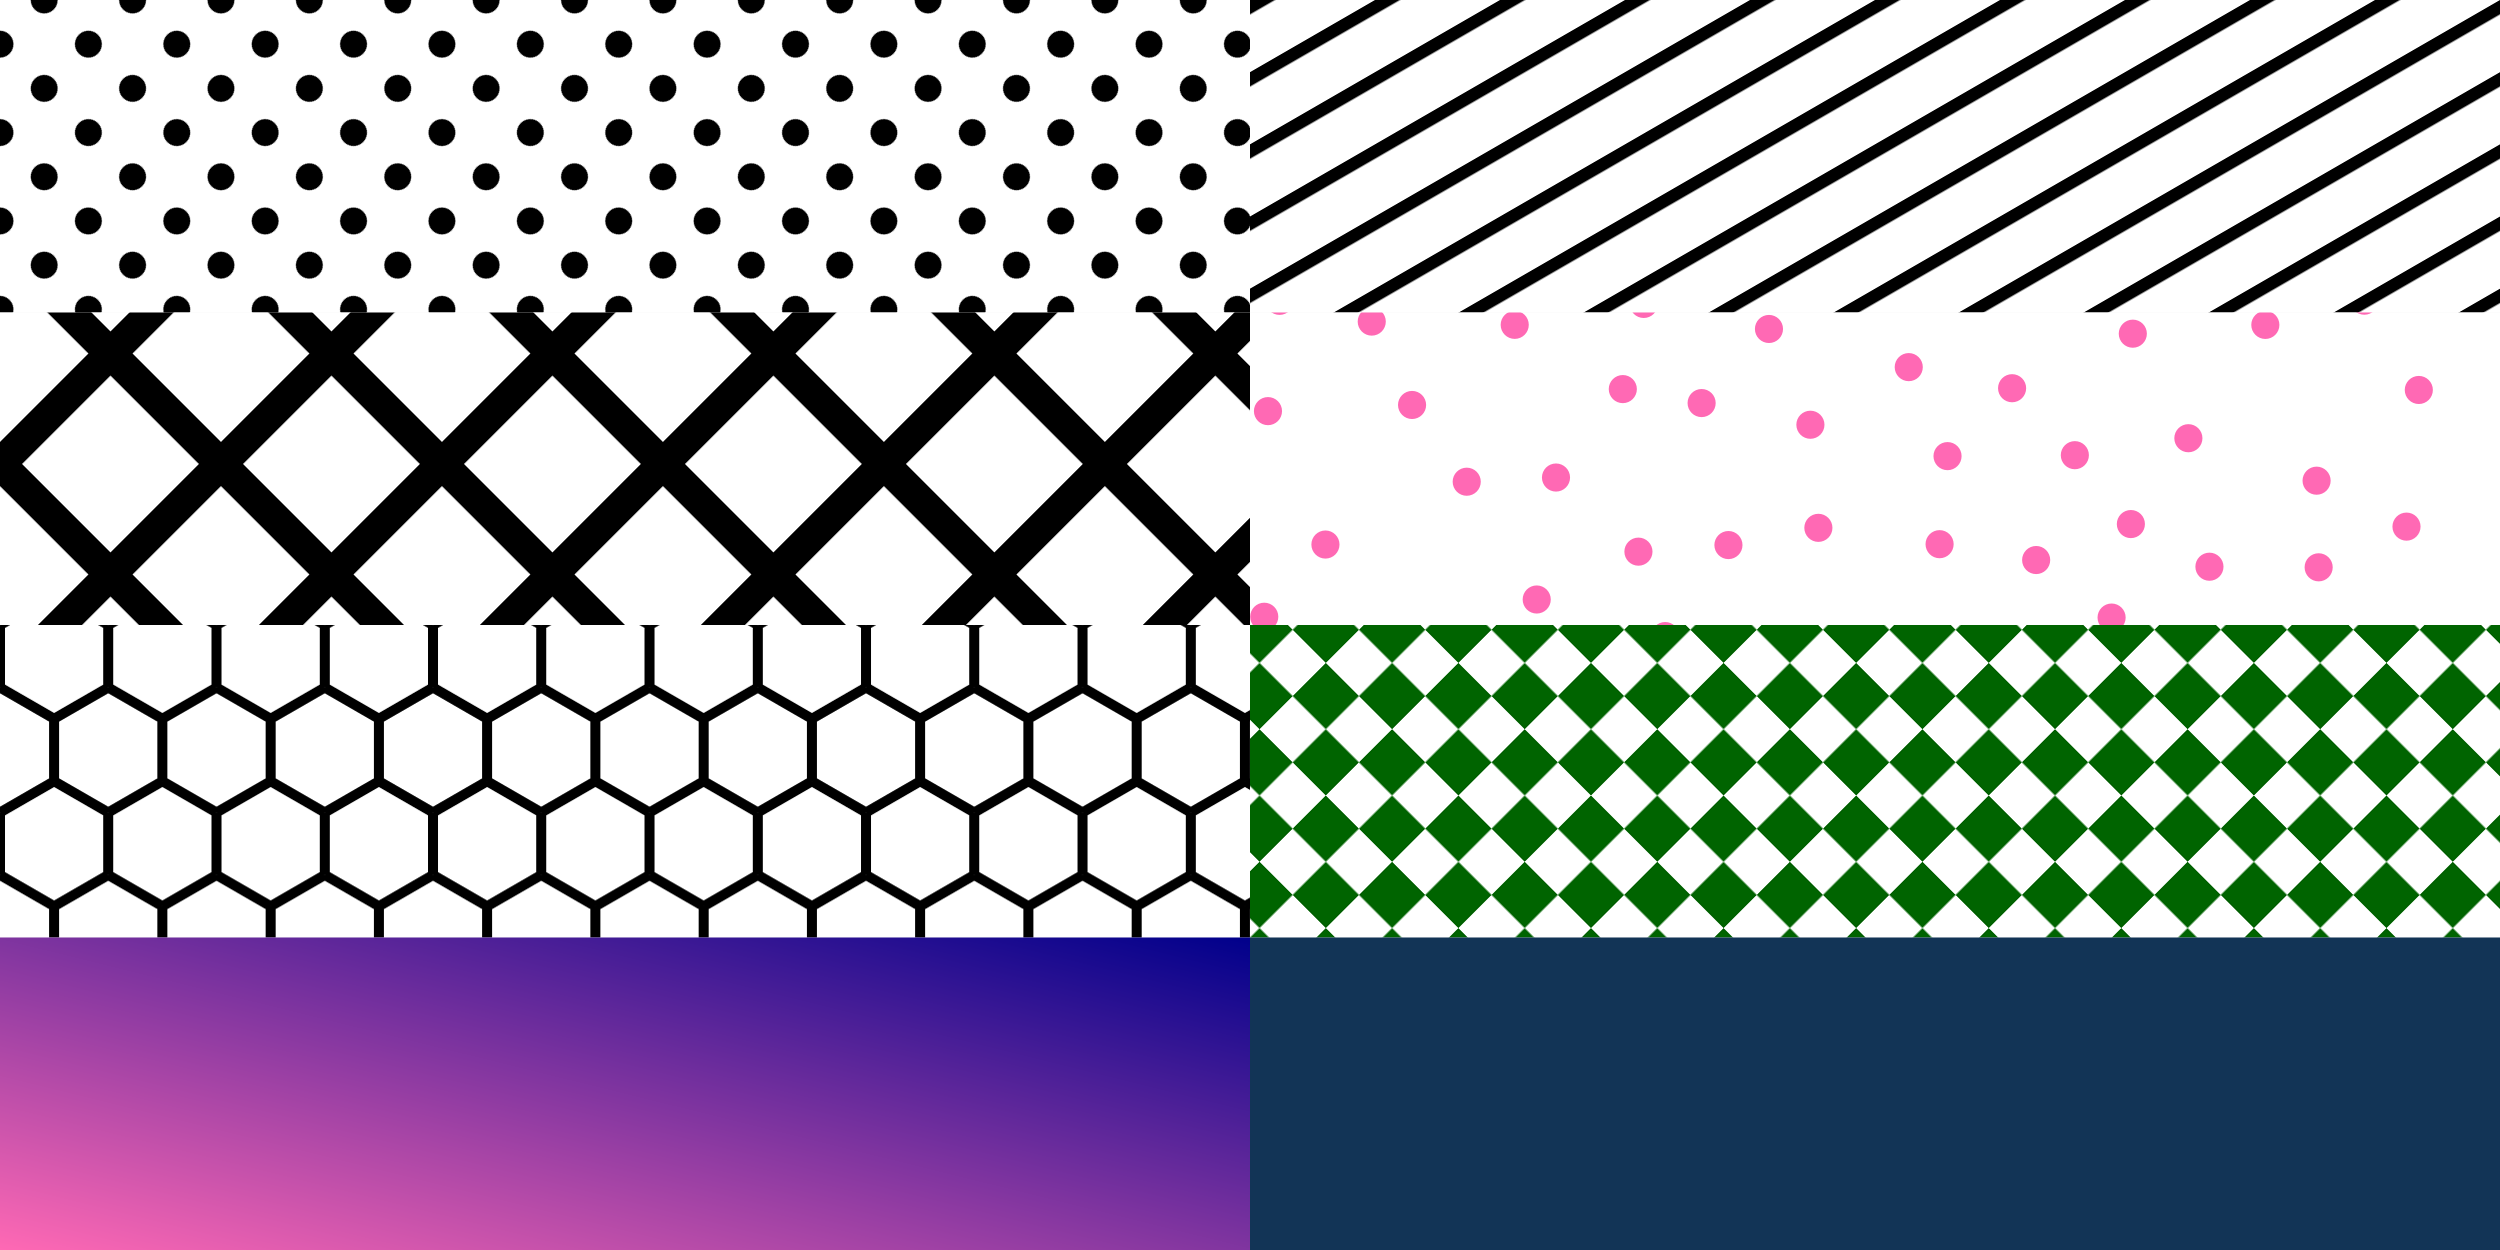
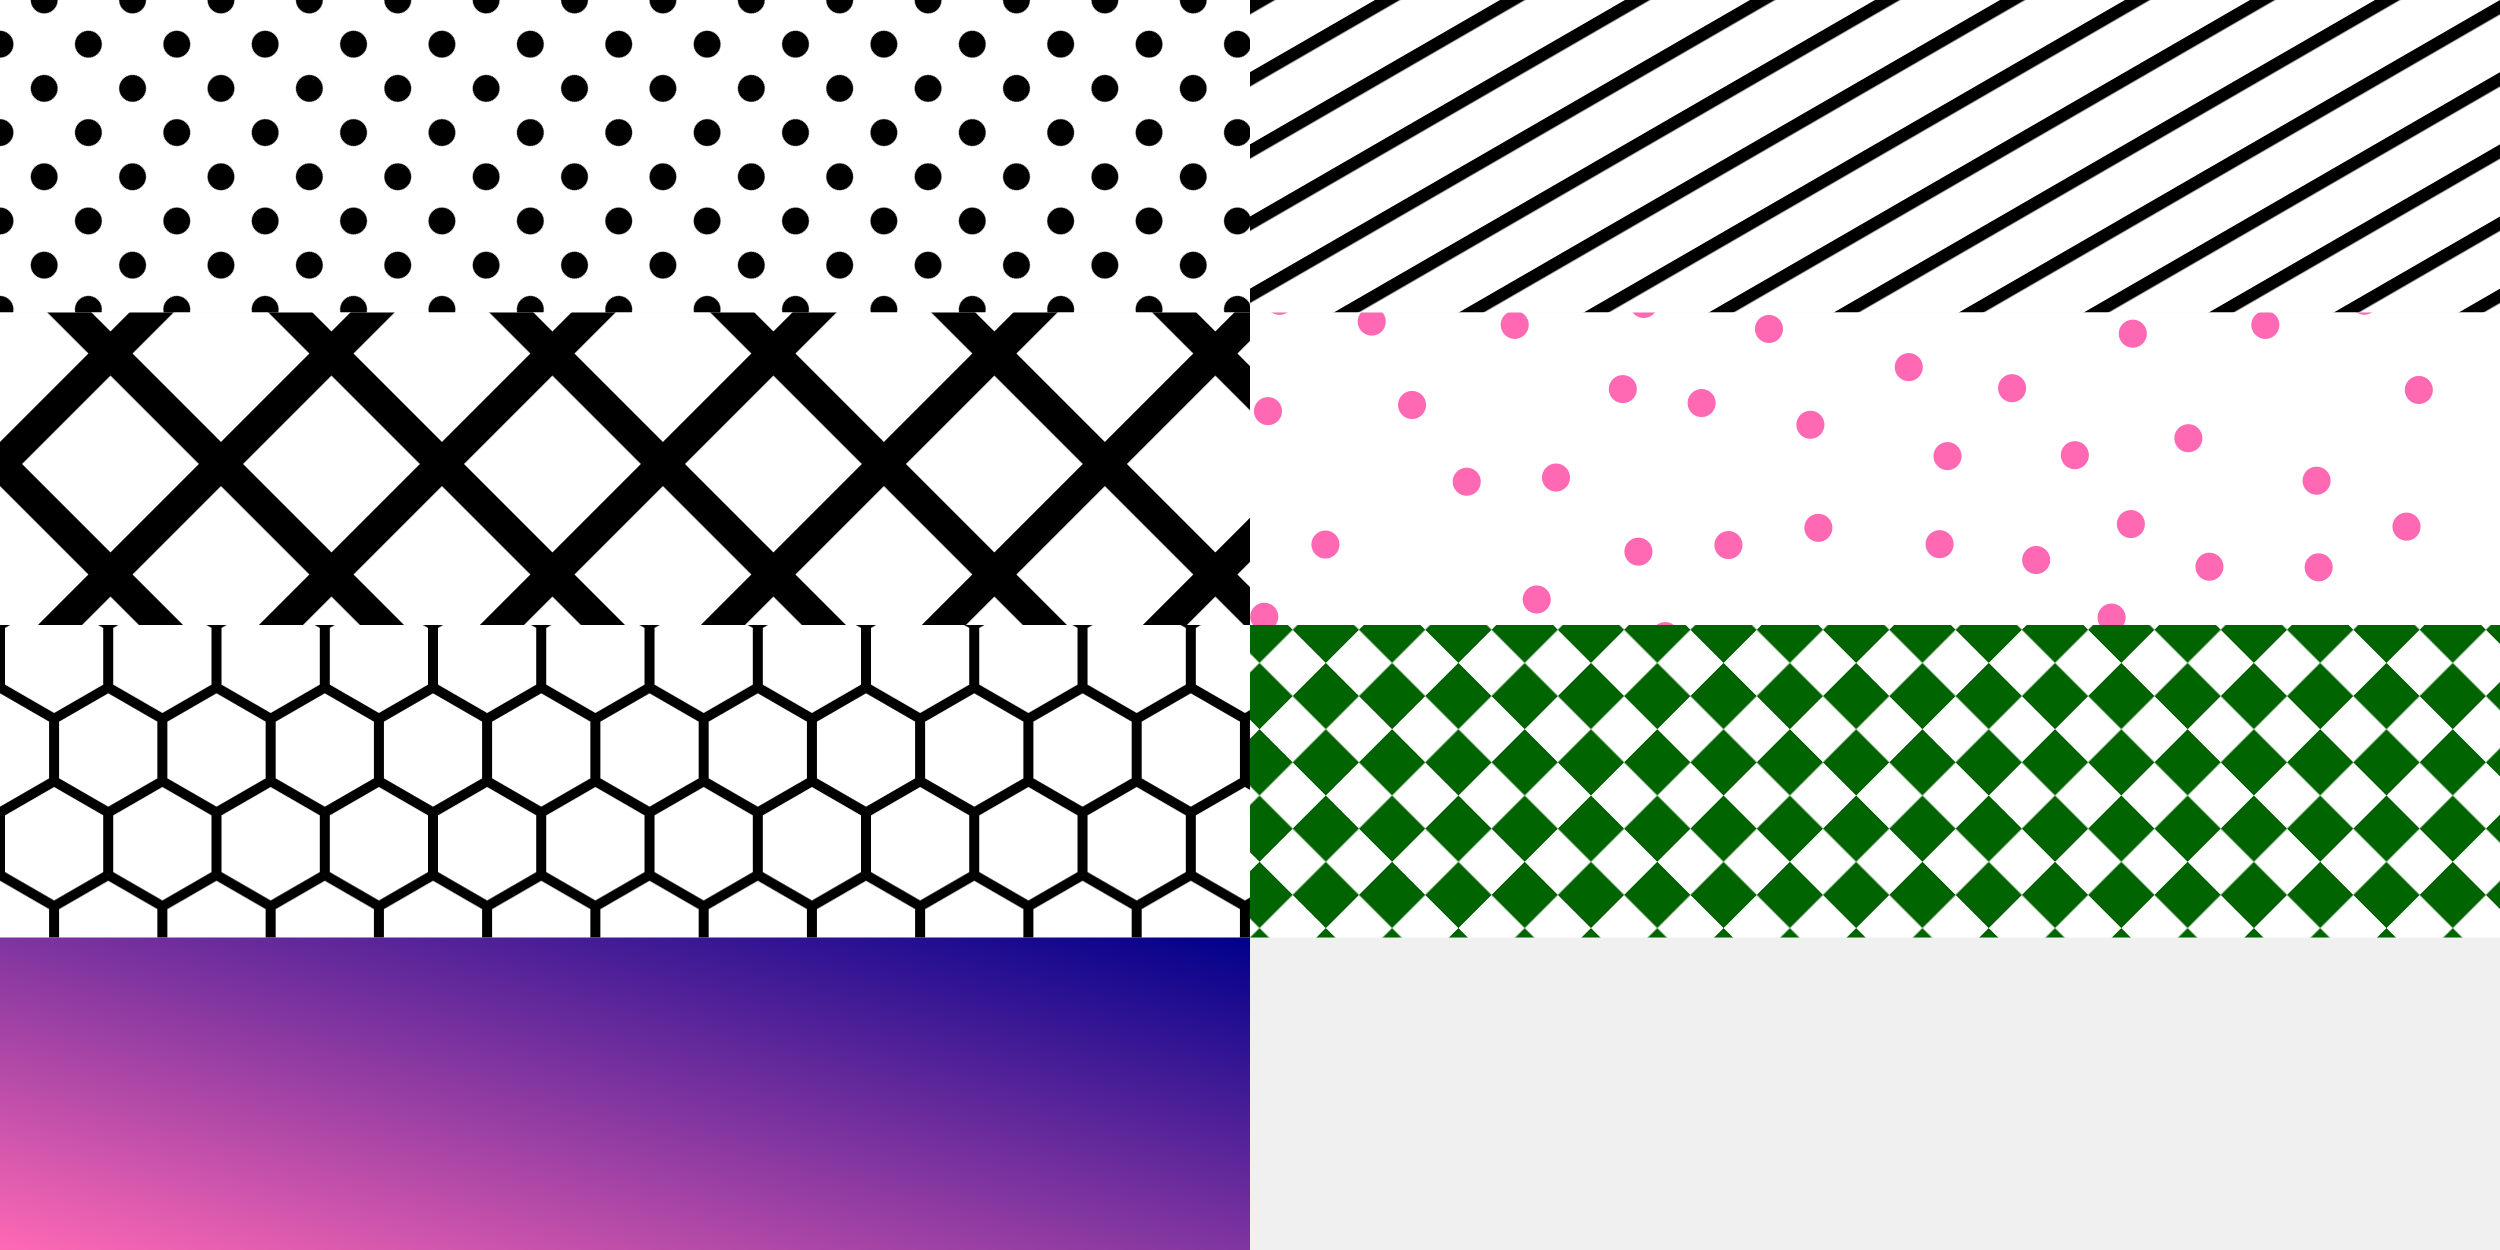
<svg xmlns="http://www.w3.org/2000/svg" width="800" height="400" viewBox="0 0 800 400">
  <defs>
    <pattern id="p1" width="20" height="20" patternTransform="rotate(45 0 0)" patternUnits="userSpaceOnUse">
-       <rect style="fill:#ffffff; fill-opacity:1; stroke:none;" width="100%" height="100%" />
-       <circle style="stroke:#000000; fill:#000000; fill-opacity:1; stroke-opacity:1;" cx="10" cy="10" r="3.81" />
+       <rect width="100%" height="100%" style="fill:#ffffff; fill-opacity:1; stroke:none;" />
+       <circle cx="10" cy="10" r="3.81" style="stroke:#000000; fill:#000000; fill-opacity:1; stroke-opacity:1;" />
    </pattern>
    <pattern id="p2" width="20" height="20" patternTransform="rotate(60 0 0)" patternUnits="userSpaceOnUse">
-       <rect style="fill:#ffffff; fill-opacity:1; stroke:none;" width="100%" height="100%" />
-       <line style="stroke:#000000; stroke-width:8; stroke-opacity:1;" x1="0" y1="0" x2="0" y2="20" />
+       <rect width="100%" height="100%" style="fill:#ffffff; fill-opacity:1; stroke:none;" />
+       <line x1="0" y1="0" x2="0" y2="20" style="stroke:#000000; stroke-width:8; stroke-opacity:1;" />
    </pattern>
    <pattern id="p3" width="50" height="50" patternTransform="rotate(45 0 0)" patternUnits="userSpaceOnUse">
-       <rect style="fill:#ffffff; fill-opacity:1; stroke:none;" width="100%" height="100%" />
+       <rect width="100%" height="100%" style="fill:#ffffff; fill-opacity:1; stroke:none;" />
      <g style="stroke:#000000; stroke-width:20; stroke-opacity:1;">
        <line x1="0" y1="0" x2="0" y2="50" />
        <line x1="0" y1="0" x2="50" y2="0" />
      </g>
    </pattern>
    <pattern id="p4" width="400" height="400" patternUnits="userSpaceOnUse">
-       <rect style="fill:#ffffff; fill-opacity:1; stroke:none;" width="100%" height="100%" />
-       <g style="fill: hotpink; stroke: hotpink; fill-opacity: 1; stroke-opacity: 1">
-         <circle cx="-7.22" cy="-4.32" r="4" />
-         <circle cx="-15.61" cy="47.93" r="4" />
-         <circle cx="-16.54" cy="78.06" r="4" />
-         <circle cx="-7.22" cy="395.68" r="4" />
-         <circle cx="18.12" cy="10.17" r="4" />
-         <circle cx="13.26" cy="61.42" r="4" />
-         <circle cx="9.46" cy="96.27" r="4" />
-         <circle cx="5.75" cy="131.56" r="4" />
-         <circle cx="4.56" cy="197.36" r="4" />
-         <circle cx="3.19" cy="235.5" r="4" />
-         <circle cx="4.14" cy="282.68" r="4" />
-         <circle cx="17.42" cy="328.23" r="4" />
-         <circle cx="18.17" cy="378.64" r="4" />
-         <circle cx="18.12" cy="410.17" r="4" />
-         <circle cx="22.23" cy="38.31" r="4" />
-         <circle cx="38.96" cy="102.91" r="4" />
-         <circle cx="24.14" cy="174.25" r="4" />
-         <circle cx="28.66" cy="220.65" r="4" />
-         <circle cx="28.52" cy="260.29" r="4" />
-         <circle cx="29.89" cy="301.87" r="4" />
-         <circle cx="32.04" cy="353.3" r="4" />
-         <circle cx="44.01" cy="16.75" r="4" />
-         <circle cx="49.56" cy="61.2" r="4" />
-         <circle cx="51.86" cy="129.59" r="4" />
-         <circle cx="54.86" cy="206.89" r="4" />
-         <circle cx="54.21" cy="379.55" r="4" />
-         <circle cx="44.01" cy="416.75" r="4" />
-         <circle cx="66.79" cy="34.14" r="4" />
-         <circle cx="69.35" cy="154.15" r="4" />
-         <circle cx="67.29" cy="239.33" r="4" />
-         <circle cx="61.73" cy="278.56" r="4" />
-         <circle cx="67.13" cy="306.66" r="4" />
-         <circle cx="79.8" cy="342.52" r="4" />
-         <circle cx="92.56" cy="17.08" r="4" />
-         <circle cx="95.83" cy="68.24" r="4" />
-         <circle cx="84.71" cy="103.95" r="4" />
-         <circle cx="97.92" cy="152.81" r="4" />
-         <circle cx="91.75" cy="191.84" r="4" />
-         <circle cx="97.77" cy="228.05" r="4" />
-         <circle cx="90.21" cy="258.89" r="4" />
-         <circle cx="86.8" cy="379.54" r="4" />
-         <circle cx="92.56" cy="417.08" r="4" />
-         <circle cx="115.3" cy="-17.66" r="4" />
-         <circle cx="113.89" cy="41.27" r="4" />
-         <circle cx="119.3" cy="124.51" r="4" />
-         <circle cx="109.95" cy="279.92" r="4" />
-         <circle cx="103.78" cy="325.47" r="4" />
-         <circle cx="115.3" cy="382.34" r="4" />
-         <circle cx="129.24" cy="16.23" r="4" />
-         <circle cx="129.91" cy="65.66" r="4" />
-         <circle cx="126" cy="97.26" r="4" />
-         <circle cx="124.3" cy="176.53" r="4" />
-         <circle cx="132.86" cy="203.55" r="4" />
-         <circle cx="120.95" cy="231.21" r="4" />
-         <circle cx="139.66" cy="302.33" r="4" />
-         <circle cx="120.57" cy="352.94" r="4" />
-         <circle cx="129.24" cy="416.23" r="4" />
-         <circle cx="159.36" cy="40.5" r="4" />
-         <circle cx="144.52" cy="128.98" r="4" />
-         <circle cx="153.1" cy="174.42" r="4" />
-         <circle cx="143.23" cy="263.88" r="4" />
-         <circle cx="156.87" cy="335.79" r="4" />
-         <circle cx="169.19" cy="19.82" r="4" />
-         <circle cx="173.81" cy="72.67" r="4" />
-         <circle cx="166.07" cy="105.27" r="4" />
-         <circle cx="179.33" cy="135.92" r="4" />
-         <circle cx="160.9" cy="207.54" r="4" />
-         <circle cx="170.61" cy="235.55" r="4" />
-         <circle cx="176.37" cy="312.63" r="4" />
-         <circle cx="161.62" cy="378.23" r="4" />
-         <circle cx="169.19" cy="419.82" r="4" />
-         <circle cx="199.15" cy="20" r="4" />
-         <circle cx="189.35" cy="44.19" r="4" />
-         <circle cx="181.88" cy="168.91" r="4" />
-         <circle cx="191.13" cy="212.72" r="4" />
-         <circle cx="188.58" cy="263.27" r="4" />
-         <circle cx="188.12" cy="339.77" r="4" />
-         <circle cx="195.85" cy="364.11" r="4" />
-         <circle cx="199.15" cy="420" r="4" />
-         <circle cx="213.82" cy="-5.9" r="4" />
-         <circle cx="203.03" cy="74.37" r="4" />
-         <circle cx="210.8" cy="117.48" r="4" />
-         <circle cx="207.96" cy="301.37" r="4" />
-         <circle cx="219.12" cy="331.36" r="4" />
-         <circle cx="213.82" cy="394.1" r="4" />
-         <circle cx="228.53" cy="18.99" r="4" />
-         <circle cx="234.53" cy="53.48" r="4" />
-         <circle cx="223.21" cy="145.96" r="4" />
-         <circle cx="220.67" cy="174.14" r="4" />
-         <circle cx="226.49" cy="209.06" r="4" />
-         <circle cx="234.32" cy="246.39" r="4" />
-         <circle cx="225.97" cy="276.93" r="4" />
-         <circle cx="228.53" cy="418.99" r="4" />
-         <circle cx="241.48" cy="81.39" r="4" />
-         <circle cx="243.87" cy="124.23" r="4" />
-         <circle cx="251.57" cy="179.21" r="4" />
-         <circle cx="255.54" cy="222.18" r="4" />
-         <circle cx="257.88" cy="276.15" r="4" />
-         <circle cx="242.03" cy="302.43" r="4" />
-         <circle cx="245.43" cy="333.22" r="4" />
-         <circle cx="247.76" cy="378.65" r="4" />
-         <circle cx="276.6" cy="-16.14" r="4" />
-         <circle cx="268.35" cy="33.15" r="4" />
-         <circle cx="269.86" cy="74.82" r="4" />
-         <circle cx="263.95" cy="145.66" r="4" />
-         <circle cx="275.71" cy="197.62" r="4" />
-         <circle cx="270.83" cy="319.69" r="4" />
-         <circle cx="274.54" cy="347.1" r="4" />
-         <circle cx="276.6" cy="383.86" r="4" />
-         <circle cx="298.84" cy="33.17" r="4" />
-         <circle cx="282.5" cy="106.78" r="4" />
-         <circle cx="281.88" cy="167.7" r="4" />
-         <circle cx="284.02" cy="222.53" r="4" />
-         <circle cx="280.4" cy="265.38" r="4" />
-         <circle cx="289.36" cy="292.54" r="4" />
-         <circle cx="306.81" cy="-4.65" r="4" />
-         <circle cx="302.94" cy="78.66" r="4" />
-         <circle cx="300.28" cy="140.23" r="4" />
-         <circle cx="307.02" cy="181.35" r="4" />
-         <circle cx="318.78" cy="236.17" r="4" />
-         <circle cx="310.65" cy="261.75" r="4" />
-         <circle cx="315.22" cy="306.77" r="4" />
-         <circle cx="318.02" cy="335.7" r="4" />
-         <circle cx="319.87" cy="366.24" r="4" />
-         <circle cx="306.81" cy="395.35" r="4" />
-         <circle cx="321.27" cy="45.01" r="4" />
-         <circle cx="324.91" cy="103.97" r="4" />
-         <circle cx="323.74" cy="204.69" r="4" />
-         <circle cx="342.35" cy="-3.59" r="4" />
-         <circle cx="356.53" cy="27.58" r="4" />
-         <circle cx="351.28" cy="59.45" r="4" />
-         <circle cx="356.59" cy="96.22" r="4" />
-         <circle cx="341.31" cy="153.82" r="4" />
-         <circle cx="341.97" cy="181.54" r="4" />
-         <circle cx="345.77" cy="244.83" r="4" />
-         <circle cx="358.25" cy="287.06" r="4" />
-         <circle cx="341.96" cy="337.06" r="4" />
-         <circle cx="352.15" cy="360.3" r="4" />
-         <circle cx="342.35" cy="396.41" r="4" />
-         <circle cx="374.02" cy="124.79" r="4" />
-         <circle cx="370.08" cy="168.52" r="4" />
-         <circle cx="367.84" cy="206.22" r="4" />
-         <circle cx="374.28" cy="243.97" r="4" />
-         <circle cx="373.13" cy="332.69" r="4" />
-         <circle cx="379.75" cy="367.99" r="4" />
-         <circle cx="392.78" cy="-4.32" r="4" />
-         <circle cx="384.39" cy="47.93" r="4" />
-         <circle cx="383.46" cy="78.06" r="4" />
-         <circle cx="392.78" cy="395.68" r="4" />
-         <circle cx="418.12" cy="10.17" r="4" />
-         <circle cx="413.26" cy="61.42" r="4" />
-         <circle cx="409.46" cy="96.27" r="4" />
-         <circle cx="405.75" cy="131.56" r="4" />
-         <circle cx="404.56" cy="197.36" r="4" />
-         <circle cx="403.19" cy="235.5" r="4" />
-         <circle cx="404.14" cy="282.68" r="4" />
-         <circle cx="417.42" cy="328.23" r="4" />
-         <circle cx="418.17" cy="378.64" r="4" />
-         <circle cx="418.12" cy="410.17" r="4" />
+       <rect width="100%" height="100%" style="fill:#ffffff; fill-opacity:1; stroke:none;" />
+       <g>
+         <circle cx="-7.22" cy="-4.32" r="4" style="fill: hotpink; stroke: hotpink; fill-opacity: 1; stroke-opacity: 1" />
+         <circle cx="-15.61" cy="47.93" r="4" style="fill: hotpink; stroke: hotpink; fill-opacity: 1; stroke-opacity: 1" />
+         <circle cx="-16.54" cy="78.06" r="4" style="fill: hotpink; stroke: hotpink; fill-opacity: 1; stroke-opacity: 1" />
+         <circle cx="-7.22" cy="395.68" r="4" style="fill: hotpink; stroke: hotpink; fill-opacity: 1; stroke-opacity: 1" />
+         <circle cx="18.12" cy="10.17" r="4" style="fill: hotpink; stroke: hotpink; fill-opacity: 1; stroke-opacity: 1" />
+         <circle cx="13.26" cy="61.42" r="4" style="fill: hotpink; stroke: hotpink; fill-opacity: 1; stroke-opacity: 1" />
+         <circle cx="9.46" cy="96.27" r="4" style="fill: hotpink; stroke: hotpink; fill-opacity: 1; stroke-opacity: 1" />
+         <circle cx="5.75" cy="131.56" r="4" style="fill: hotpink; stroke: hotpink; fill-opacity: 1; stroke-opacity: 1" />
+         <circle cx="4.56" cy="197.36" r="4" style="fill: hotpink; stroke: hotpink; fill-opacity: 1; stroke-opacity: 1" />
+         <circle cx="3.19" cy="235.5" r="4" style="fill: hotpink; stroke: hotpink; fill-opacity: 1; stroke-opacity: 1" />
+         <circle cx="4.14" cy="282.68" r="4" style="fill: hotpink; stroke: hotpink; fill-opacity: 1; stroke-opacity: 1" />
+         <circle cx="17.42" cy="328.23" r="4" style="fill: hotpink; stroke: hotpink; fill-opacity: 1; stroke-opacity: 1" />
+         <circle cx="18.17" cy="378.64" r="4" style="fill: hotpink; stroke: hotpink; fill-opacity: 1; stroke-opacity: 1" />
+         <circle cx="18.12" cy="410.17" r="4" style="fill: hotpink; stroke: hotpink; fill-opacity: 1; stroke-opacity: 1" />
+         <circle cx="22.23" cy="38.31" r="4" style="fill: hotpink; stroke: hotpink; fill-opacity: 1; stroke-opacity: 1" />
+         <circle cx="38.96" cy="102.91" r="4" style="fill: hotpink; stroke: hotpink; fill-opacity: 1; stroke-opacity: 1" />
+         <circle cx="24.14" cy="174.25" r="4" style="fill: hotpink; stroke: hotpink; fill-opacity: 1; stroke-opacity: 1" />
+         <circle cx="28.66" cy="220.65" r="4" style="fill: hotpink; stroke: hotpink; fill-opacity: 1; stroke-opacity: 1" />
+         <circle cx="28.52" cy="260.29" r="4" style="fill: hotpink; stroke: hotpink; fill-opacity: 1; stroke-opacity: 1" />
+         <circle cx="29.89" cy="301.87" r="4" style="fill: hotpink; stroke: hotpink; fill-opacity: 1; stroke-opacity: 1" />
+         <circle cx="32.04" cy="353.3" r="4" style="fill: hotpink; stroke: hotpink; fill-opacity: 1; stroke-opacity: 1" />
+         <circle cx="44.01" cy="16.75" r="4" style="fill: hotpink; stroke: hotpink; fill-opacity: 1; stroke-opacity: 1" />
+         <circle cx="49.56" cy="61.2" r="4" style="fill: hotpink; stroke: hotpink; fill-opacity: 1; stroke-opacity: 1" />
+         <circle cx="51.86" cy="129.59" r="4" style="fill: hotpink; stroke: hotpink; fill-opacity: 1; stroke-opacity: 1" />
+         <circle cx="54.86" cy="206.89" r="4" style="fill: hotpink; stroke: hotpink; fill-opacity: 1; stroke-opacity: 1" />
+         <circle cx="54.21" cy="379.55" r="4" style="fill: hotpink; stroke: hotpink; fill-opacity: 1; stroke-opacity: 1" />
+         <circle cx="44.01" cy="416.75" r="4" style="fill: hotpink; stroke: hotpink; fill-opacity: 1; stroke-opacity: 1" />
+         <circle cx="66.79" cy="34.14" r="4" style="fill: hotpink; stroke: hotpink; fill-opacity: 1; stroke-opacity: 1" />
+         <circle cx="69.35" cy="154.15" r="4" style="fill: hotpink; stroke: hotpink; fill-opacity: 1; stroke-opacity: 1" />
+         <circle cx="67.29" cy="239.33" r="4" style="fill: hotpink; stroke: hotpink; fill-opacity: 1; stroke-opacity: 1" />
+         <circle cx="61.73" cy="278.56" r="4" style="fill: hotpink; stroke: hotpink; fill-opacity: 1; stroke-opacity: 1" />
+         <circle cx="67.13" cy="306.66" r="4" style="fill: hotpink; stroke: hotpink; fill-opacity: 1; stroke-opacity: 1" />
+         <circle cx="79.8" cy="342.52" r="4" style="fill: hotpink; stroke: hotpink; fill-opacity: 1; stroke-opacity: 1" />
+         <circle cx="92.56" cy="17.08" r="4" style="fill: hotpink; stroke: hotpink; fill-opacity: 1; stroke-opacity: 1" />
+         <circle cx="95.83" cy="68.24" r="4" style="fill: hotpink; stroke: hotpink; fill-opacity: 1; stroke-opacity: 1" />
+         <circle cx="84.71" cy="103.95" r="4" style="fill: hotpink; stroke: hotpink; fill-opacity: 1; stroke-opacity: 1" />
+         <circle cx="97.92" cy="152.81" r="4" style="fill: hotpink; stroke: hotpink; fill-opacity: 1; stroke-opacity: 1" />
+         <circle cx="91.75" cy="191.84" r="4" style="fill: hotpink; stroke: hotpink; fill-opacity: 1; stroke-opacity: 1" />
+         <circle cx="97.77" cy="228.05" r="4" style="fill: hotpink; stroke: hotpink; fill-opacity: 1; stroke-opacity: 1" />
+         <circle cx="90.21" cy="258.89" r="4" style="fill: hotpink; stroke: hotpink; fill-opacity: 1; stroke-opacity: 1" />
+         <circle cx="86.8" cy="379.54" r="4" style="fill: hotpink; stroke: hotpink; fill-opacity: 1; stroke-opacity: 1" />
+         <circle cx="92.56" cy="417.08" r="4" style="fill: hotpink; stroke: hotpink; fill-opacity: 1; stroke-opacity: 1" />
+         <circle cx="115.3" cy="-17.66" r="4" style="fill: hotpink; stroke: hotpink; fill-opacity: 1; stroke-opacity: 1" />
+         <circle cx="113.89" cy="41.27" r="4" style="fill: hotpink; stroke: hotpink; fill-opacity: 1; stroke-opacity: 1" />
+         <circle cx="119.3" cy="124.51" r="4" style="fill: hotpink; stroke: hotpink; fill-opacity: 1; stroke-opacity: 1" />
+         <circle cx="109.95" cy="279.92" r="4" style="fill: hotpink; stroke: hotpink; fill-opacity: 1; stroke-opacity: 1" />
+         <circle cx="103.78" cy="325.47" r="4" style="fill: hotpink; stroke: hotpink; fill-opacity: 1; stroke-opacity: 1" />
+         <circle cx="115.3" cy="382.34" r="4" style="fill: hotpink; stroke: hotpink; fill-opacity: 1; stroke-opacity: 1" />
+         <circle cx="129.24" cy="16.23" r="4" style="fill: hotpink; stroke: hotpink; fill-opacity: 1; stroke-opacity: 1" />
+         <circle cx="129.91" cy="65.66" r="4" style="fill: hotpink; stroke: hotpink; fill-opacity: 1; stroke-opacity: 1" />
+         <circle cx="126" cy="97.26" r="4" style="fill: hotpink; stroke: hotpink; fill-opacity: 1; stroke-opacity: 1" />
+         <circle cx="124.3" cy="176.53" r="4" style="fill: hotpink; stroke: hotpink; fill-opacity: 1; stroke-opacity: 1" />
+         <circle cx="132.86" cy="203.55" r="4" style="fill: hotpink; stroke: hotpink; fill-opacity: 1; stroke-opacity: 1" />
+         <circle cx="120.95" cy="231.21" r="4" style="fill: hotpink; stroke: hotpink; fill-opacity: 1; stroke-opacity: 1" />
+         <circle cx="139.66" cy="302.33" r="4" style="fill: hotpink; stroke: hotpink; fill-opacity: 1; stroke-opacity: 1" />
+         <circle cx="120.57" cy="352.94" r="4" style="fill: hotpink; stroke: hotpink; fill-opacity: 1; stroke-opacity: 1" />
+         <circle cx="129.24" cy="416.23" r="4" style="fill: hotpink; stroke: hotpink; fill-opacity: 1; stroke-opacity: 1" />
+         <circle cx="159.36" cy="40.5" r="4" style="fill: hotpink; stroke: hotpink; fill-opacity: 1; stroke-opacity: 1" />
+         <circle cx="144.52" cy="128.98" r="4" style="fill: hotpink; stroke: hotpink; fill-opacity: 1; stroke-opacity: 1" />
+         <circle cx="153.1" cy="174.42" r="4" style="fill: hotpink; stroke: hotpink; fill-opacity: 1; stroke-opacity: 1" />
+         <circle cx="143.23" cy="263.88" r="4" style="fill: hotpink; stroke: hotpink; fill-opacity: 1; stroke-opacity: 1" />
+         <circle cx="156.87" cy="335.79" r="4" style="fill: hotpink; stroke: hotpink; fill-opacity: 1; stroke-opacity: 1" />
+         <circle cx="169.19" cy="19.82" r="4" style="fill: hotpink; stroke: hotpink; fill-opacity: 1; stroke-opacity: 1" />
+         <circle cx="173.81" cy="72.67" r="4" style="fill: hotpink; stroke: hotpink; fill-opacity: 1; stroke-opacity: 1" />
+         <circle cx="166.07" cy="105.27" r="4" style="fill: hotpink; stroke: hotpink; fill-opacity: 1; stroke-opacity: 1" />
+         <circle cx="179.33" cy="135.92" r="4" style="fill: hotpink; stroke: hotpink; fill-opacity: 1; stroke-opacity: 1" />
+         <circle cx="160.9" cy="207.54" r="4" style="fill: hotpink; stroke: hotpink; fill-opacity: 1; stroke-opacity: 1" />
+         <circle cx="170.61" cy="235.55" r="4" style="fill: hotpink; stroke: hotpink; fill-opacity: 1; stroke-opacity: 1" />
+         <circle cx="176.37" cy="312.63" r="4" style="fill: hotpink; stroke: hotpink; fill-opacity: 1; stroke-opacity: 1" />
+         <circle cx="161.62" cy="378.23" r="4" style="fill: hotpink; stroke: hotpink; fill-opacity: 1; stroke-opacity: 1" />
+         <circle cx="169.19" cy="419.82" r="4" style="fill: hotpink; stroke: hotpink; fill-opacity: 1; stroke-opacity: 1" />
+         <circle cx="199.15" cy="20" r="4" style="fill: hotpink; stroke: hotpink; fill-opacity: 1; stroke-opacity: 1" />
+         <circle cx="189.35" cy="44.19" r="4" style="fill: hotpink; stroke: hotpink; fill-opacity: 1; stroke-opacity: 1" />
+         <circle cx="181.88" cy="168.91" r="4" style="fill: hotpink; stroke: hotpink; fill-opacity: 1; stroke-opacity: 1" />
+         <circle cx="191.13" cy="212.72" r="4" style="fill: hotpink; stroke: hotpink; fill-opacity: 1; stroke-opacity: 1" />
+         <circle cx="188.58" cy="263.27" r="4" style="fill: hotpink; stroke: hotpink; fill-opacity: 1; stroke-opacity: 1" />
+         <circle cx="188.12" cy="339.77" r="4" style="fill: hotpink; stroke: hotpink; fill-opacity: 1; stroke-opacity: 1" />
+         <circle cx="195.85" cy="364.11" r="4" style="fill: hotpink; stroke: hotpink; fill-opacity: 1; stroke-opacity: 1" />
+         <circle cx="199.15" cy="420" r="4" style="fill: hotpink; stroke: hotpink; fill-opacity: 1; stroke-opacity: 1" />
+         <circle cx="213.82" cy="-5.9" r="4" style="fill: hotpink; stroke: hotpink; fill-opacity: 1; stroke-opacity: 1" />
+         <circle cx="203.03" cy="74.37" r="4" style="fill: hotpink; stroke: hotpink; fill-opacity: 1; stroke-opacity: 1" />
+         <circle cx="210.8" cy="117.48" r="4" style="fill: hotpink; stroke: hotpink; fill-opacity: 1; stroke-opacity: 1" />
+         <circle cx="207.96" cy="301.37" r="4" style="fill: hotpink; stroke: hotpink; fill-opacity: 1; stroke-opacity: 1" />
+         <circle cx="219.12" cy="331.36" r="4" style="fill: hotpink; stroke: hotpink; fill-opacity: 1; stroke-opacity: 1" />
+         <circle cx="213.82" cy="394.1" r="4" style="fill: hotpink; stroke: hotpink; fill-opacity: 1; stroke-opacity: 1" />
+         <circle cx="228.53" cy="18.99" r="4" style="fill: hotpink; stroke: hotpink; fill-opacity: 1; stroke-opacity: 1" />
+         <circle cx="234.53" cy="53.48" r="4" style="fill: hotpink; stroke: hotpink; fill-opacity: 1; stroke-opacity: 1" />
+         <circle cx="223.21" cy="145.96" r="4" style="fill: hotpink; stroke: hotpink; fill-opacity: 1; stroke-opacity: 1" />
+         <circle cx="220.67" cy="174.14" r="4" style="fill: hotpink; stroke: hotpink; fill-opacity: 1; stroke-opacity: 1" />
+         <circle cx="226.49" cy="209.06" r="4" style="fill: hotpink; stroke: hotpink; fill-opacity: 1; stroke-opacity: 1" />
+         <circle cx="234.32" cy="246.39" r="4" style="fill: hotpink; stroke: hotpink; fill-opacity: 1; stroke-opacity: 1" />
+         <circle cx="225.97" cy="276.93" r="4" style="fill: hotpink; stroke: hotpink; fill-opacity: 1; stroke-opacity: 1" />
+         <circle cx="228.53" cy="418.99" r="4" style="fill: hotpink; stroke: hotpink; fill-opacity: 1; stroke-opacity: 1" />
+         <circle cx="241.48" cy="81.39" r="4" style="fill: hotpink; stroke: hotpink; fill-opacity: 1; stroke-opacity: 1" />
+         <circle cx="243.87" cy="124.23" r="4" style="fill: hotpink; stroke: hotpink; fill-opacity: 1; stroke-opacity: 1" />
+         <circle cx="251.57" cy="179.21" r="4" style="fill: hotpink; stroke: hotpink; fill-opacity: 1; stroke-opacity: 1" />
+         <circle cx="255.54" cy="222.18" r="4" style="fill: hotpink; stroke: hotpink; fill-opacity: 1; stroke-opacity: 1" />
+         <circle cx="257.88" cy="276.15" r="4" style="fill: hotpink; stroke: hotpink; fill-opacity: 1; stroke-opacity: 1" />
+         <circle cx="242.03" cy="302.43" r="4" style="fill: hotpink; stroke: hotpink; fill-opacity: 1; stroke-opacity: 1" />
+         <circle cx="245.43" cy="333.22" r="4" style="fill: hotpink; stroke: hotpink; fill-opacity: 1; stroke-opacity: 1" />
+         <circle cx="247.76" cy="378.65" r="4" style="fill: hotpink; stroke: hotpink; fill-opacity: 1; stroke-opacity: 1" />
+         <circle cx="276.6" cy="-16.14" r="4" style="fill: hotpink; stroke: hotpink; fill-opacity: 1; stroke-opacity: 1" />
+         <circle cx="268.35" cy="33.15" r="4" style="fill: hotpink; stroke: hotpink; fill-opacity: 1; stroke-opacity: 1" />
+         <circle cx="269.86" cy="74.82" r="4" style="fill: hotpink; stroke: hotpink; fill-opacity: 1; stroke-opacity: 1" />
+         <circle cx="263.95" cy="145.66" r="4" style="fill: hotpink; stroke: hotpink; fill-opacity: 1; stroke-opacity: 1" />
+         <circle cx="275.71" cy="197.62" r="4" style="fill: hotpink; stroke: hotpink; fill-opacity: 1; stroke-opacity: 1" />
+         <circle cx="270.83" cy="319.69" r="4" style="fill: hotpink; stroke: hotpink; fill-opacity: 1; stroke-opacity: 1" />
+         <circle cx="274.54" cy="347.1" r="4" style="fill: hotpink; stroke: hotpink; fill-opacity: 1; stroke-opacity: 1" />
+         <circle cx="276.6" cy="383.86" r="4" style="fill: hotpink; stroke: hotpink; fill-opacity: 1; stroke-opacity: 1" />
+         <circle cx="298.84" cy="33.17" r="4" style="fill: hotpink; stroke: hotpink; fill-opacity: 1; stroke-opacity: 1" />
+         <circle cx="282.5" cy="106.78" r="4" style="fill: hotpink; stroke: hotpink; fill-opacity: 1; stroke-opacity: 1" />
+         <circle cx="281.88" cy="167.7" r="4" style="fill: hotpink; stroke: hotpink; fill-opacity: 1; stroke-opacity: 1" />
+         <circle cx="284.02" cy="222.53" r="4" style="fill: hotpink; stroke: hotpink; fill-opacity: 1; stroke-opacity: 1" />
+         <circle cx="280.4" cy="265.38" r="4" style="fill: hotpink; stroke: hotpink; fill-opacity: 1; stroke-opacity: 1" />
+         <circle cx="289.36" cy="292.54" r="4" style="fill: hotpink; stroke: hotpink; fill-opacity: 1; stroke-opacity: 1" />
+         <circle cx="306.81" cy="-4.65" r="4" style="fill: hotpink; stroke: hotpink; fill-opacity: 1; stroke-opacity: 1" />
+         <circle cx="302.94" cy="78.66" r="4" style="fill: hotpink; stroke: hotpink; fill-opacity: 1; stroke-opacity: 1" />
+         <circle cx="300.28" cy="140.23" r="4" style="fill: hotpink; stroke: hotpink; fill-opacity: 1; stroke-opacity: 1" />
+         <circle cx="307.02" cy="181.35" r="4" style="fill: hotpink; stroke: hotpink; fill-opacity: 1; stroke-opacity: 1" />
+         <circle cx="318.78" cy="236.17" r="4" style="fill: hotpink; stroke: hotpink; fill-opacity: 1; stroke-opacity: 1" />
+         <circle cx="310.65" cy="261.75" r="4" style="fill: hotpink; stroke: hotpink; fill-opacity: 1; stroke-opacity: 1" />
+         <circle cx="315.22" cy="306.77" r="4" style="fill: hotpink; stroke: hotpink; fill-opacity: 1; stroke-opacity: 1" />
+         <circle cx="318.02" cy="335.7" r="4" style="fill: hotpink; stroke: hotpink; fill-opacity: 1; stroke-opacity: 1" />
+         <circle cx="319.87" cy="366.24" r="4" style="fill: hotpink; stroke: hotpink; fill-opacity: 1; stroke-opacity: 1" />
+         <circle cx="306.81" cy="395.35" r="4" style="fill: hotpink; stroke: hotpink; fill-opacity: 1; stroke-opacity: 1" />
+         <circle cx="321.27" cy="45.01" r="4" style="fill: hotpink; stroke: hotpink; fill-opacity: 1; stroke-opacity: 1" />
+         <circle cx="324.91" cy="103.97" r="4" style="fill: hotpink; stroke: hotpink; fill-opacity: 1; stroke-opacity: 1" />
+         <circle cx="323.74" cy="204.69" r="4" style="fill: hotpink; stroke: hotpink; fill-opacity: 1; stroke-opacity: 1" />
+         <circle cx="342.35" cy="-3.59" r="4" style="fill: hotpink; stroke: hotpink; fill-opacity: 1; stroke-opacity: 1" />
+         <circle cx="356.53" cy="27.58" r="4" style="fill: hotpink; stroke: hotpink; fill-opacity: 1; stroke-opacity: 1" />
+         <circle cx="351.28" cy="59.45" r="4" style="fill: hotpink; stroke: hotpink; fill-opacity: 1; stroke-opacity: 1" />
+         <circle cx="356.59" cy="96.22" r="4" style="fill: hotpink; stroke: hotpink; fill-opacity: 1; stroke-opacity: 1" />
+         <circle cx="341.31" cy="153.82" r="4" style="fill: hotpink; stroke: hotpink; fill-opacity: 1; stroke-opacity: 1" />
+         <circle cx="341.97" cy="181.54" r="4" style="fill: hotpink; stroke: hotpink; fill-opacity: 1; stroke-opacity: 1" />
+         <circle cx="345.77" cy="244.83" r="4" style="fill: hotpink; stroke: hotpink; fill-opacity: 1; stroke-opacity: 1" />
+         <circle cx="358.25" cy="287.06" r="4" style="fill: hotpink; stroke: hotpink; fill-opacity: 1; stroke-opacity: 1" />
+         <circle cx="341.96" cy="337.06" r="4" style="fill: hotpink; stroke: hotpink; fill-opacity: 1; stroke-opacity: 1" />
+         <circle cx="352.15" cy="360.3" r="4" style="fill: hotpink; stroke: hotpink; fill-opacity: 1; stroke-opacity: 1" />
+         <circle cx="342.35" cy="396.41" r="4" style="fill: hotpink; stroke: hotpink; fill-opacity: 1; stroke-opacity: 1" />
+         <circle cx="374.02" cy="124.79" r="4" style="fill: hotpink; stroke: hotpink; fill-opacity: 1; stroke-opacity: 1" />
+         <circle cx="370.08" cy="168.52" r="4" style="fill: hotpink; stroke: hotpink; fill-opacity: 1; stroke-opacity: 1" />
+         <circle cx="367.84" cy="206.22" r="4" style="fill: hotpink; stroke: hotpink; fill-opacity: 1; stroke-opacity: 1" />
+         <circle cx="374.28" cy="243.97" r="4" style="fill: hotpink; stroke: hotpink; fill-opacity: 1; stroke-opacity: 1" />
+         <circle cx="373.13" cy="332.69" r="4" style="fill: hotpink; stroke: hotpink; fill-opacity: 1; stroke-opacity: 1" />
+         <circle cx="379.75" cy="367.99" r="4" style="fill: hotpink; stroke: hotpink; fill-opacity: 1; stroke-opacity: 1" />
+         <circle cx="392.78" cy="-4.32" r="4" style="fill: hotpink; stroke: hotpink; fill-opacity: 1; stroke-opacity: 1" />
+         <circle cx="384.39" cy="47.93" r="4" style="fill: hotpink; stroke: hotpink; fill-opacity: 1; stroke-opacity: 1" />
+         <circle cx="383.46" cy="78.06" r="4" style="fill: hotpink; stroke: hotpink; fill-opacity: 1; stroke-opacity: 1" />
+         <circle cx="392.78" cy="395.68" r="4" style="fill: hotpink; stroke: hotpink; fill-opacity: 1; stroke-opacity: 1" />
+         <circle cx="418.12" cy="10.17" r="4" style="fill: hotpink; stroke: hotpink; fill-opacity: 1; stroke-opacity: 1" />
+         <circle cx="413.26" cy="61.42" r="4" style="fill: hotpink; stroke: hotpink; fill-opacity: 1; stroke-opacity: 1" />
+         <circle cx="409.46" cy="96.27" r="4" style="fill: hotpink; stroke: hotpink; fill-opacity: 1; stroke-opacity: 1" />
+         <circle cx="405.75" cy="131.56" r="4" style="fill: hotpink; stroke: hotpink; fill-opacity: 1; stroke-opacity: 1" />
+         <circle cx="404.56" cy="197.36" r="4" style="fill: hotpink; stroke: hotpink; fill-opacity: 1; stroke-opacity: 1" />
+         <circle cx="403.19" cy="235.5" r="4" style="fill: hotpink; stroke: hotpink; fill-opacity: 1; stroke-opacity: 1" />
+         <circle cx="404.14" cy="282.68" r="4" style="fill: hotpink; stroke: hotpink; fill-opacity: 1; stroke-opacity: 1" />
+         <circle cx="417.42" cy="328.23" r="4" style="fill: hotpink; stroke: hotpink; fill-opacity: 1; stroke-opacity: 1" />
+         <circle cx="418.17" cy="378.64" r="4" style="fill: hotpink; stroke: hotpink; fill-opacity: 1; stroke-opacity: 1" />
+         <circle cx="418.12" cy="410.17" r="4" style="fill: hotpink; stroke: hotpink; fill-opacity: 1; stroke-opacity: 1" />
      </g>
    </pattern>
    <pattern id="p5" width="34.641" height="60" patternTransform="rotate(0 0 0)" patternUnits="userSpaceOnUse">
-       <rect style="fill:#ffffff; fill-opacity:1; stroke:none;" width="100%" height="100%" />
+       <rect width="100%" height="100%" style="fill:#ffffff; fill-opacity:1; stroke:none;" />
      <g style="stroke:#000000; stroke-width:3.2; stroke-opacity:1;">
        <line x1="17.321" y1="10" x2="0" y2="20" />
        <line x1="17.321" y1="10" x2="34.641" y2="20" />
        <line x1="17.321" y1="50" x2="0" y2="40" />
        <line x1="17.321" y1="50" x2="34.641" y2="40" />
        <line x1="17.321" y1="0" x2="17.321" y2="10" />
        <line x1="17.321" y1="50" x2="17.321" y2="60" />
        <line x1="0" y1="20" x2="0" y2="40" />
        <line x1="34.641" y1="20" x2="34.641" y2="40" />
      </g>
    </pattern>
    <pattern id="p6" width="30" height="30" patternTransform="rotate(45 0 0)" patternUnits="userSpaceOnUse">
-       <rect style="fill:#ffffff; fill-opacity:1; stroke:none;" width="100%" height="100%" />
-       <g style="fill:darkgreen; fill-opacity:1;">
-         <rect x="0" y="0" width="15" height="15" />
-         <rect x="15" y="15" width="15" height="15" />
+       <rect width="100%" height="100%" style="fill:#ffffff; fill-opacity:1; stroke:none;" />
+       <g>
+         <rect x="0" y="0" width="15" height="15" style="fill:darkgreen; fill-opacity:1;" />
+         <rect x="15" y="15" width="15" height="15" style="fill:darkgreen; fill-opacity:1;" />
      </g>
    </pattern>
    <linearGradient id="p7" x1="0%" y1="100%" x2="100%" y2="0%">
-       <stop style="stop-color:hotpink;stop-opacity:1" offset="0%" />
-       <stop style="stop-color:darkblue;stop-opacity:1" offset="100%" />
+       <stop offset="0%" style="stop-color:hotpink;stop-opacity:1" />
+       <stop offset="100%" style="stop-color:darkblue;stop-opacity:1" />
    </linearGradient>
-     <pattern id="p8" width="100" height="100" patternUnits="userSpaceOnUse">
-       <rect style="fill:#123456; fill-opacity:1; stroke:none;" width="100%" height="100%" />
-     </pattern>
  </defs>
  <rect style="fill: url(#p1);" x="0" y="0" height="100" width="400" />
  <rect style="fill: url(#p2);" x="400" y="0" height="100" width="400" />
  <rect style="fill: url(#p3);" x="0" y="100" height="100" width="400" />
  <rect style="fill: url(#p4);" x="400" y="100" height="100" width="400" />
  <rect style="fill: url(#p5);" x="0" y="200" height="100" width="400" />
  <rect style="fill: url(#p6);" x="400" y="200" height="100" width="400" />
  <rect style="fill: url(#p7);" x="0" y="300" height="100" width="400" />
-   <rect style="fill: url(#p8);" x="400" y="300" height="100" width="400" />
</svg>
